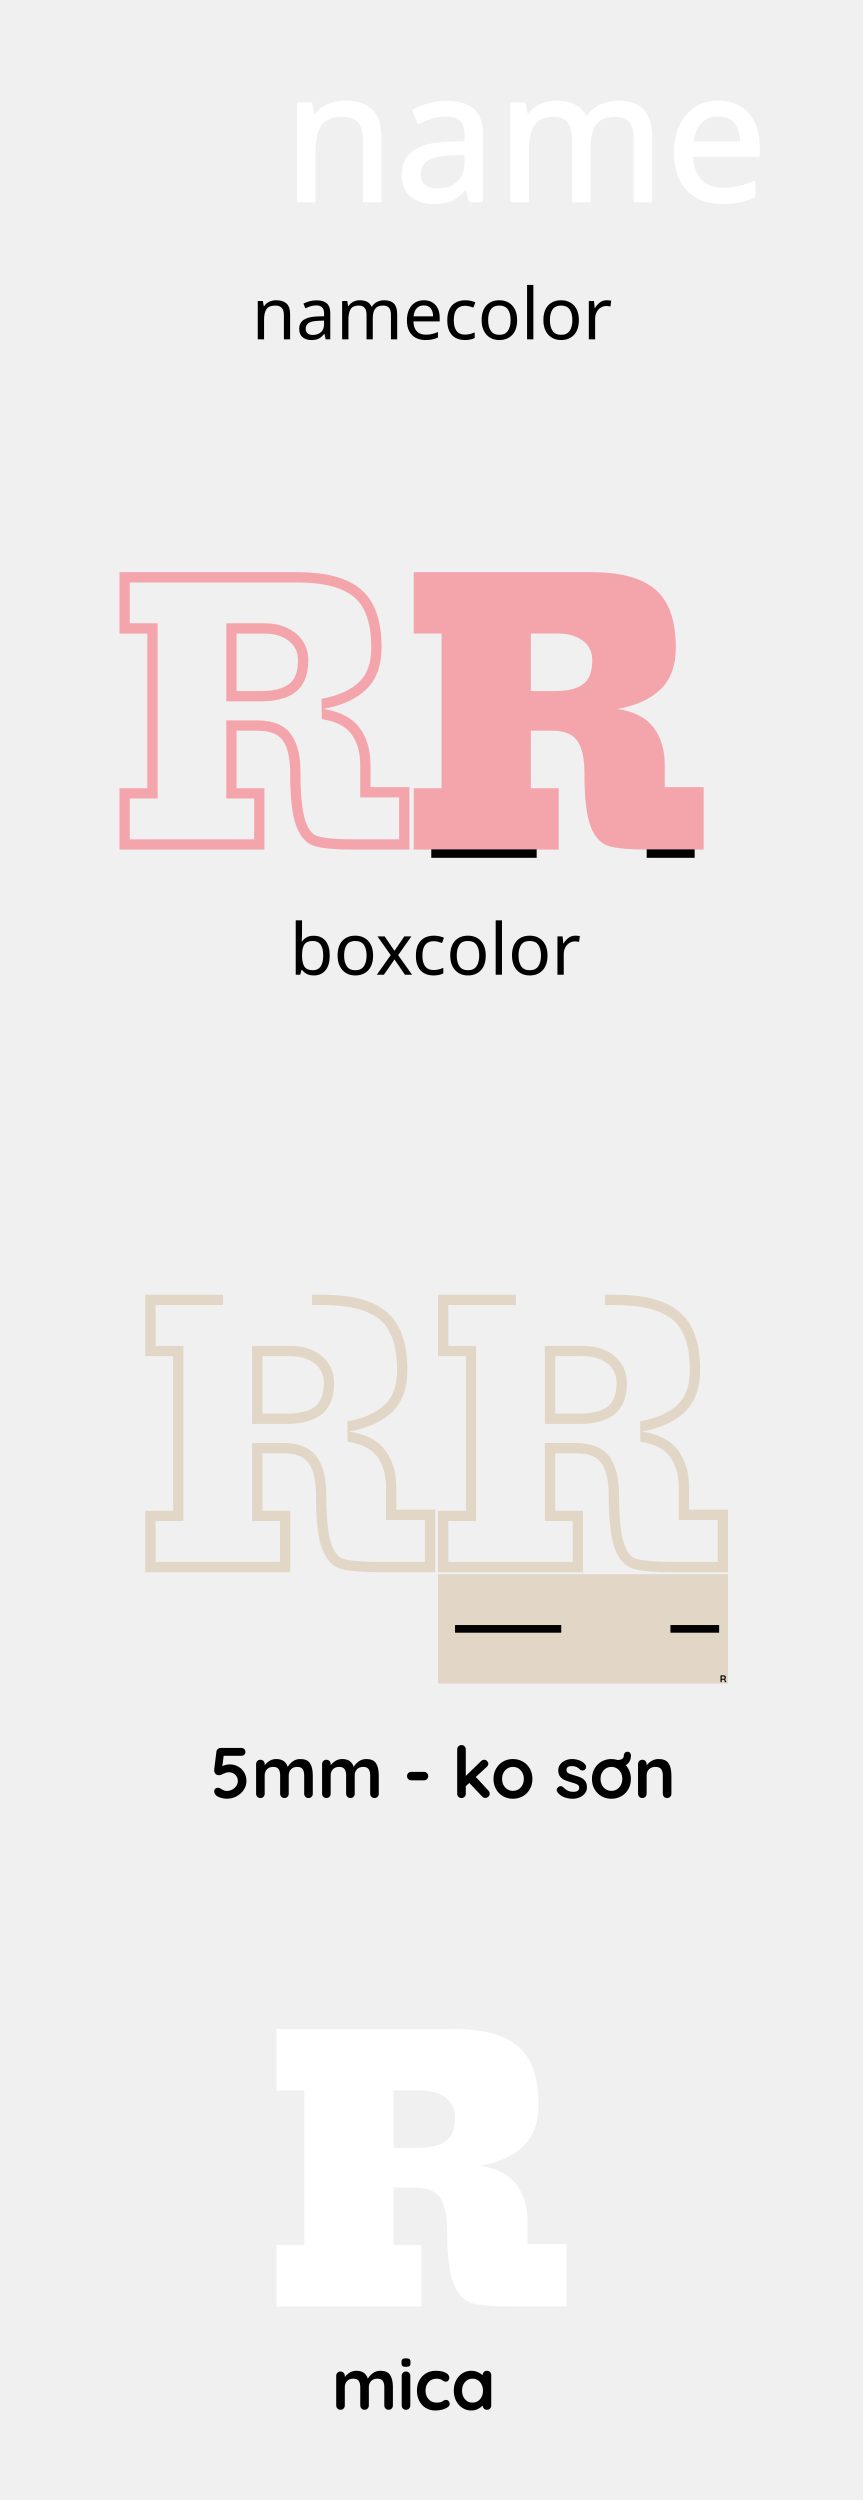
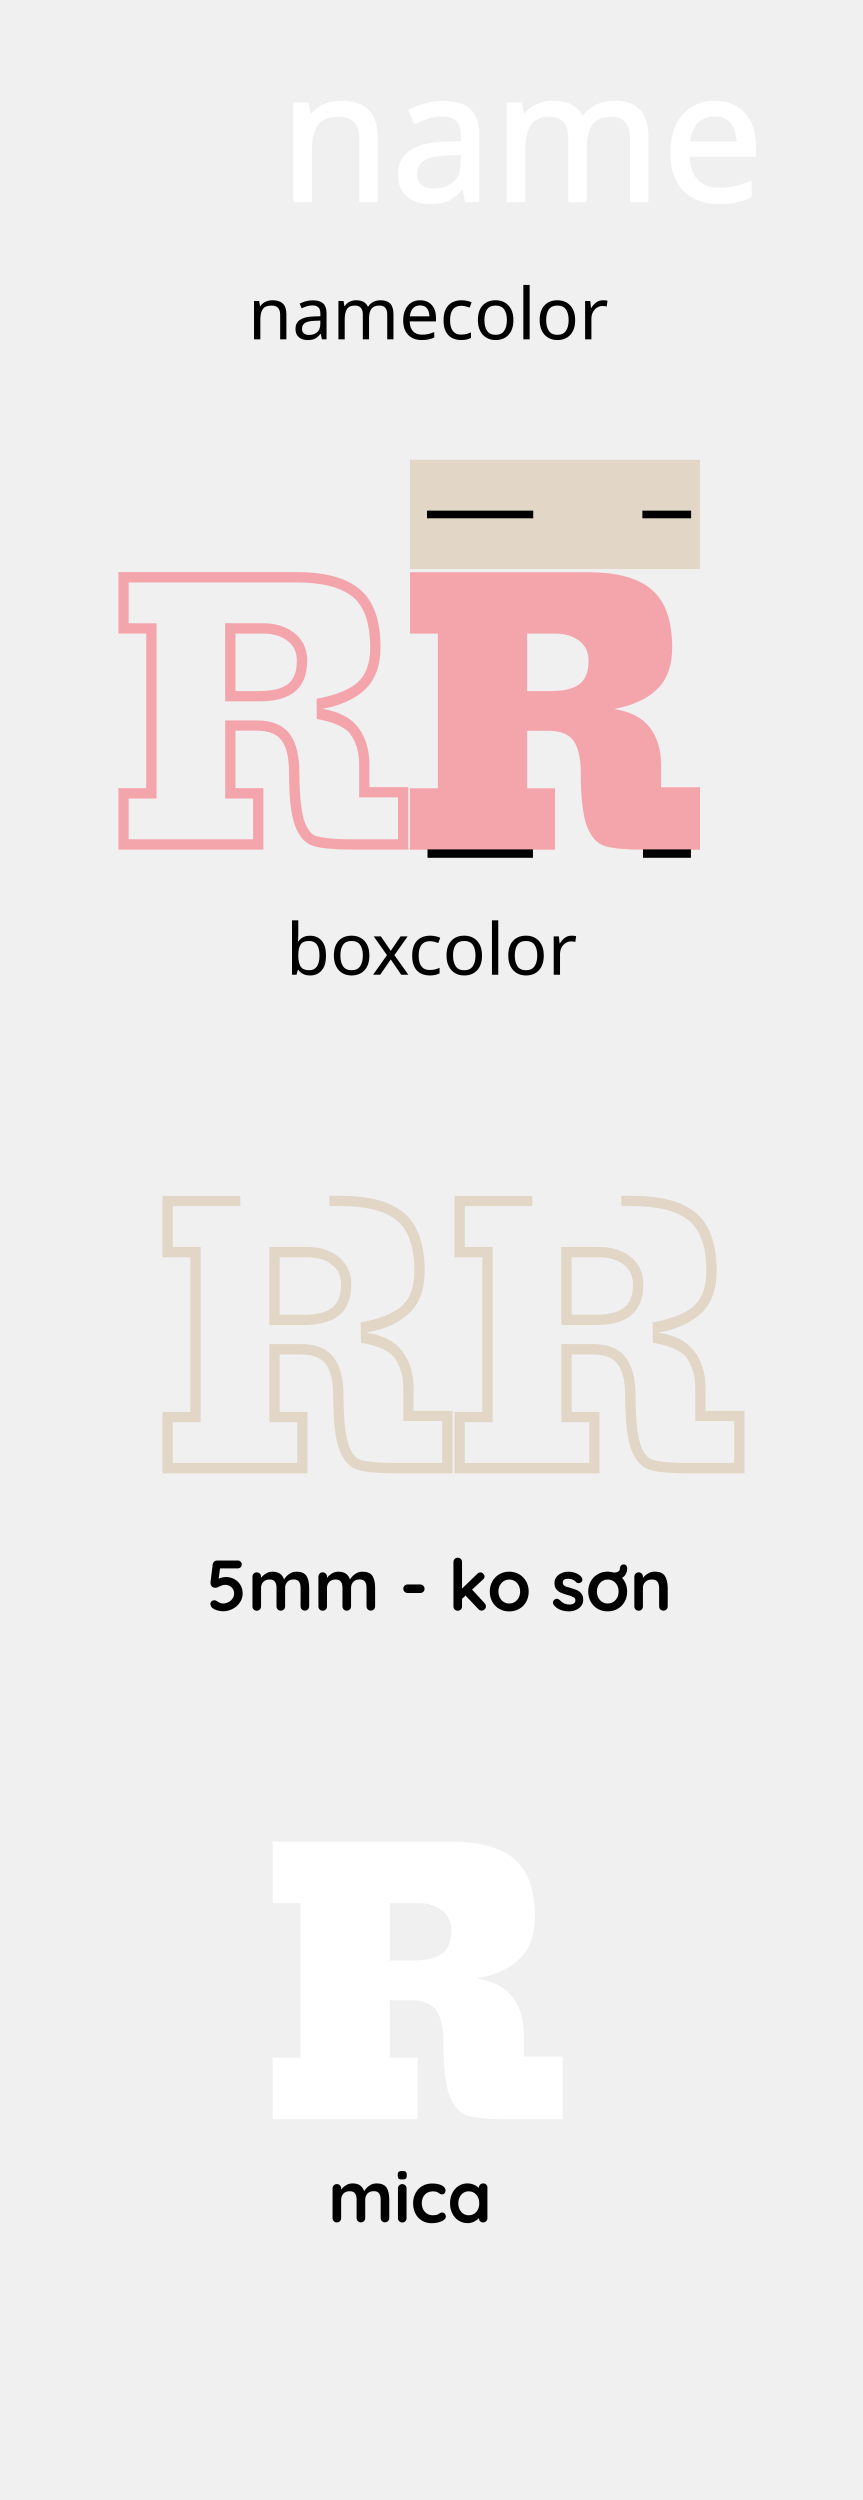
- <svg xmlns="http://www.w3.org/2000/svg" version="1.1" id="Layer_1" x="0px" y="0px" viewBox="0 0 1567.251 4541.305" style="enable-background:new 0 0 1567.251 4541.305;" xml:space="preserve">
+ <svg xmlns="http://www.w3.org/2000/svg" version="1.1" id="Layer_1" x="0px" y="0px" viewBox="0 0 1567.3 4541.3" style="enable-background:new 0 0 1567.3 4541.3;" xml:space="preserve">
  <style type="text/css">
	.st0{fill:#E2D6C7;}
	.st1{fill:#F4A5AC;}
	.st2{fill:#FFFFFF;}
	.st3{font-family:'#9Slide03QuicksandBold-Bold';}
	.st4{font-size:130px;}
- 	.st5{fill:#FFFFFF;stroke:#FFFFFF;stroke-width:5;stroke-linecap:round;stroke-linejoin:round;stroke-miterlimit:10;}
- 	.st6{font-family:'WildSageRegular';}
- 	.st7{font-size:328.742px;}
+ 	.st5{font-family:'WildSageRegular';}
+ 	.st6{font-size:328.742px;}
+ 	.st7{fill:none;stroke:#FFFFFF;stroke-width:5;stroke-linecap:round;stroke-linejoin:round;stroke-miterlimit:10;}
</style>
  <g>
-     <path class="st0" d="M795.703,2859.669v198.425h526.703v-198.425H795.703z" />
-     <path d="M1319.039,3054.537c-0.09-0.155-0.214-0.281-0.369-0.378c-0.168-0.083-0.276-0.207-0.324-0.368   c-0.049-0.162-0.096-0.43-0.145-0.802c0-0.18-0.018-0.365-0.054-0.558c-0.071-0.888-0.485-1.596-1.242-2.124   c0.517-0.336,0.937-0.789,1.261-1.359c0.323-0.569,0.485-1.154,0.485-1.755c0-0.731-0.165-1.392-0.495-1.979   s-0.771-1.05-1.322-1.387c-0.553-0.335-1.141-0.504-1.765-0.504h-5.184c-0.312,0-0.573,0.105-0.783,0.315s-0.315,0.471-0.315,0.783   v10.403c0,0.312,0.129,0.573,0.387,0.783c0.259,0.21,0.562,0.315,0.91,0.315c0.287,0,0.519-0.103,0.692-0.307   c0.174-0.203,0.261-0.468,0.261-0.792v-3.491h3.366c0.528,0,0.933,0.126,1.216,0.378c0.281,0.252,0.422,0.594,0.422,1.025   c0,1.513,0.433,2.515,1.297,3.006c0.24,0.133,0.504,0.198,0.791,0.198c0.373,0,0.648-0.107,0.828-0.324   c0.145-0.18,0.217-0.378,0.217-0.594C1319.174,3054.855,1319.129,3054.693,1319.039,3054.537z M1316.113,3048.354   c-0.132,0.342-0.3,0.615-0.504,0.819s-0.414,0.306-0.63,0.306h-3.942v-4.086h3.942c0.216,0,0.426,0.084,0.63,0.252   s0.372,0.394,0.504,0.675c0.133,0.282,0.198,0.592,0.198,0.928C1316.311,3047.643,1316.246,3048.012,1316.113,3048.354z" />
+     <path class="st0" d="M744.8,835.3v198.4h526.7V835.3H744.8z" />
  </g>
  <g>
-     <rect x="826.604" y="2951.936" width="192.92" height="13.89" />
-     <rect x="1217.875" y="2951.936" width="88.45" height="13.89" />
+     <rect x="775.7" y="927.6" width="192.9" height="13.9" />
+     <rect x="1166.9" y="927.6" width="88.5" height="13.9" />
  </g>
  <g>
-     <path class="st1" d="M535.433,1148.939c-14.747-11.122-33.487-16.756-55.713-16.756h-68.655v141.851h62.168   c27.241,0,47.614-5.21,62.281-15.927c16.28-11.891,24.537-31.596,24.537-58.566   C560.051,1178.609,551.538,1161.111,535.433,1148.939z M524.476,1243c-11.25,8.219-28.328,12.324-51.243,12.324h-43.459v-104.432   h49.946c18.162,0,32.97,4.327,44.432,12.973c11.453,8.656,17.189,20.544,17.189,35.676   C541.342,1220.297,535.717,1234.79,524.476,1243z" />
-     <path class="st1" d="M673.017,1429.81v-40.865c0-26.807-6.709-49.186-20.108-67.135c-13.409-17.939-35.25-29.29-65.514-34.054   c33.73-6.051,59.777-17.94,78.162-35.676c18.375-17.726,27.568-43.024,27.568-75.892c0-48.861-12.325-83.889-36.973-105.081   c-24.648-21.182-63.142-31.784-115.459-31.784H217.017v111.568h50.595v280.864h-50.595v111.567h263.351v-111.567h-50.594v-104.432   h38.27c22.48,0,37.946,6.274,46.378,18.81c8.432,12.547,12.649,31.784,12.649,57.73c0,45.406,3.78,77.838,11.351,97.297   c7.561,19.46,18.486,31.359,32.756,35.676c14.27,4.328,37.835,6.486,70.703,6.486H743.72V1429.81H673.017z M725.01,1524.614   h-83.128c-38.466,0-56.727-3.089-65.273-5.681c-8.433-2.551-15.409-10.81-20.747-24.548c-4.601-11.825-10.081-37.121-10.081-90.521   c0-30.018-5.178-52.315-15.83-68.165c-12.089-17.974-32.916-27.084-61.907-27.084h-56.979v141.851h50.594v74.148H235.727v-74.148   h50.595v-318.284h-50.595v-74.148h304.966c47.47,0,82.214,9.172,103.265,27.264c20.209,17.376,30.458,47.958,30.458,90.891   c0,27.824-7.147,48.244-21.848,62.426c-15.581,15.032-38.62,25.37-68.476,30.726l0.395,36.897   c25.136,3.956,43.115,12.964,53.437,26.773c11.023,14.767,16.384,33.066,16.384,55.934v59.574h70.703V1524.614z" />
+     <path class="st1" d="M533.4,1148.9c-14.7-11.1-33.5-16.8-55.7-16.8H409V1274h62.2c27.2,0,47.6-5.2,62.3-15.9   c16.3-11.9,24.5-31.6,24.5-58.6C558,1178.6,549.5,1161.1,533.4,1148.9z M522.4,1243c-11.2,8.2-28.3,12.3-51.2,12.3h-43.5v-104.4   h49.9c18.2,0,33,4.3,44.4,13c11.5,8.7,17.2,20.5,17.2,35.7C539.3,1220.3,533.7,1234.8,522.4,1243z" />
+     <path class="st1" d="M671,1429.8v-40.9c0-26.8-6.7-49.2-20.1-67.1c-13.4-17.9-35.2-29.3-65.5-34.1c33.7-6.1,59.8-17.9,78.2-35.7   c18.4-17.7,27.6-43,27.6-75.9c0-48.9-12.3-83.9-37-105.1c-24.6-21.2-63.1-31.8-115.5-31.8H215v111.6h50.6v280.9H215v111.6h263.4   v-111.6h-50.6v-104.4H466c22.5,0,37.9,6.3,46.4,18.8c8.4,12.5,12.6,31.8,12.6,57.7c0,45.4,3.8,77.8,11.4,97.3   c7.6,19.5,18.5,31.4,32.8,35.7c14.3,4.3,37.8,6.5,70.7,6.5h101.8v-113.5H671z M723,1524.6h-83.1c-38.5,0-56.7-3.1-65.3-5.7   c-8.4-2.6-15.4-10.8-20.7-24.5c-4.6-11.8-10.1-37.1-10.1-90.5c0-30-5.2-52.3-15.8-68.2c-12.1-18-32.9-27.1-61.9-27.1h-57v141.9   h50.6v74.1h-226v-74.1h50.6v-318.3h-50.6V1058h305c47.5,0,82.2,9.2,103.3,27.3c20.2,17.4,30.5,48,30.5,90.9   c0,27.8-7.1,48.2-21.8,62.4c-15.6,15-45.8,25.4-75.7,30.7l0.4,36.9c25.1,4,50.3,13,60.6,26.8c11,14.8,16.4,33.1,16.4,55.9v59.6H723   V1524.6z" />
  </g>
  <g>
-     <path class="st2" d="M502.171,4078.198h50.595v-280.865h-50.595v-111.567h323.675c52.317,0,90.811,10.601,115.459,31.784   c24.648,21.192,36.973,56.22,36.973,105.081c0,32.868-9.193,58.165-27.568,75.892c-18.385,17.736-44.432,29.625-78.162,35.676   c30.264,4.763,52.105,16.115,65.514,34.053c13.399,17.95,20.108,40.328,20.108,67.135v40.865h70.703v113.513H927.035   c-32.868,0-56.432-2.158-70.703-6.486c-14.27-4.317-25.196-16.216-32.756-35.676c-7.571-19.459-11.351-51.892-11.351-97.297   c0-25.946-4.217-45.182-12.649-57.73c-8.432-12.537-23.899-18.81-46.378-18.81h-38.27v104.432h50.594v111.567H502.171V4078.198z    M758.386,3901.766c22.916,0,39.994-4.105,51.243-12.324c11.24-8.21,16.865-22.703,16.865-43.459   c0-15.132-5.737-27.02-17.189-35.676c-11.463-8.646-26.27-12.973-44.432-12.973h-49.946v104.432H758.386z" />
+     <path class="st2" d="M495.4,3737.9H546V3457h-50.6v-111.6h323.7c52.3,0,90.8,10.6,115.5,31.8c24.6,21.2,37,56.2,37,105.1   c0,32.9-9.2,58.2-27.6,75.9c-18.4,17.7-44.4,29.6-78.2,35.7c30.3,4.8,52.1,16.1,65.5,34.1c13.4,17.9,20.1,40.3,20.1,67.1v40.9h70.7   v113.5H920.3c-32.9,0-56.4-2.2-70.7-6.5s-25.2-16.2-32.8-35.7s-11.4-51.9-11.4-97.3c0-25.9-4.2-45.2-12.6-57.7   c-8.4-12.5-23.9-18.8-46.4-18.8h-38.3v104.4h50.6v111.6H495.4V3737.9z M751.6,3561.4c22.9,0,40-4.1,51.2-12.3s16.9-22.7,16.9-43.5   c0-15.1-5.7-27-17.2-35.7c-11.5-8.6-26.3-13-44.4-13h-49.9v104.4h43.4V3561.4z" />
  </g>
  <g>
    <g>
-       <path class="st0" d="M582.321,2461.55c-14.747-11.122-33.487-16.756-55.713-16.756h-68.655v141.851h62.168    c27.241,0,47.614-5.21,62.281-15.927c16.28-11.891,24.537-31.596,24.537-58.566C606.939,2491.22,598.426,2473.722,582.321,2461.55    z M571.365,2555.611c-11.25,8.219-28.328,12.324-51.243,12.324h-43.459v-104.432h49.946c18.162,0,32.97,4.327,44.432,12.973    c11.453,8.656,17.189,20.544,17.189,35.676C588.23,2532.908,582.605,2547.401,571.365,2555.611z" />
-       <path class="st0" d="M719.905,2742.421v-40.865c0-26.808-6.709-49.186-20.108-67.135c-13.409-17.939-35.25-29.29-65.514-34.053    c33.73-6.051,59.777-17.94,78.162-35.676c18.375-17.727,27.568-43.024,27.568-75.892c0-48.861-12.325-83.889-36.973-105.081    c-24.648-21.182-63.142-31.784-115.459-31.784h-20.726v18.71h20.725c47.47,0,82.214,9.172,103.265,27.264    c20.209,17.376,30.458,47.958,30.458,90.891c0,27.824-7.147,48.244-21.848,62.426c-15.581,15.032-38.62,25.37-68.476,30.726    l0.395,36.897c25.136,3.957,43.115,12.964,53.437,26.773c11.023,14.767,16.384,33.066,16.384,55.934v59.574h70.703v76.094H688.77    c-38.466,0-56.727-3.089-65.273-5.681c-8.433-2.552-15.409-10.81-20.747-24.548c-4.601-11.825-10.081-37.121-10.081-90.521    c0-30.018-5.178-52.315-15.83-68.165c-12.089-17.974-32.916-27.084-61.907-27.084h-56.979v141.851h50.594v74.148H282.615v-74.148    h50.595v-318.284h-50.595v-74.148h122.64v-18.71h-141.35v111.567H314.5v280.865h-50.595v111.567h263.351v-111.567h-50.594    v-104.432h38.27c22.48,0,37.946,6.274,46.378,18.81c8.432,12.548,12.649,31.784,12.649,57.73c0,45.405,3.78,77.838,11.351,97.297    c7.561,19.46,18.486,31.359,32.756,35.676c14.27,4.328,37.835,6.486,70.703,6.486h101.838v-113.513H719.905z" />
+       <path class="st0" d="M1144,2281.9c-14.7-11.1-33.5-16.8-55.7-16.8h-68.7V2407h62.2c27.2,0,47.6-5.2,62.3-15.9    c16.3-11.9,24.5-31.6,24.5-58.6C1168.6,2311.6,1160.1,2294.1,1144,2281.9z M1133,2376c-11.2,8.2-28.3,12.3-51.2,12.3h-43.5v-104.4    h49.9c18.2,0,33,4.3,44.4,13c11.5,8.7,17.2,20.5,17.2,35.7C1149.9,2353.3,1144.3,2367.8,1133,2376z" />
+       <path class="st0" d="M1281.6,2562.8v-40.9c0-26.8-6.7-49.2-20.1-67.1c-13.4-17.9-35.2-29.3-65.5-34.1    c33.7-6.1,59.8-17.9,78.2-35.7c18.4-17.7,27.6-43,27.6-75.9c0-48.9-12.3-83.9-37-105.1c-24.6-21.2-63.1-31.8-115.5-31.8h-20.7    v18.7h20.7c47.5,0,82.2,9.2,103.3,27.3c20.2,17.4,30.5,48,30.5,90.9c0,27.8-7.1,48.2-21.8,62.4c-15.6,15-45.8,25.4-75.7,30.7    l0.4,36.9c25.1,4,50.3,13,60.6,26.8c11,14.8,16.4,33.1,16.4,55.9v59.6h70.7v76.1h-83.1c-38.5,0-56.7-3.1-65.3-5.7    c-8.4-2.6-15.4-10.8-20.7-24.5c-4.6-11.8-10.1-37.1-10.1-90.5c0-30-5.2-52.3-15.8-68.2c-12.1-18-32.9-27.1-61.9-27.1h-57v141.9    h50.6v74.1H844.3v-74.1h50.6v-318.3h-50.6V2191h122.6v-18.7H825.6v111.6h50.6v280.9h-50.6v111.6H1089v-111.6h-50.6v-104.4h38.3    c22.5,0,37.9,6.3,46.4,18.8c8.4,12.5,12.6,31.8,12.6,57.7c0,45.4,3.8,77.8,11.4,97.3s18.5,31.4,32.8,35.7s37.8,6.5,70.7,6.5h101.8    v-113.5h-70.8V2562.8z" />
    </g>
    <g>
-       <path class="st0" d="M1114.119,2461.55c-14.747-11.122-33.487-16.756-55.713-16.756h-68.655v141.851h62.168    c27.241,0,47.614-5.21,62.281-15.927c16.28-11.891,24.537-31.596,24.537-58.566    C1138.737,2491.22,1130.224,2473.722,1114.119,2461.55z M1103.163,2555.611c-11.25,8.219-28.328,12.324-51.243,12.324h-43.459    v-104.432h49.946c18.162,0,32.97,4.327,44.432,12.973c11.453,8.656,17.189,20.544,17.189,35.676    C1120.028,2532.908,1114.403,2547.401,1103.163,2555.611z" />
-       <path class="st0" d="M1251.703,2742.421v-40.865c0-26.808-6.709-49.186-20.108-67.135c-13.409-17.939-35.25-29.29-65.514-34.053    c33.73-6.051,59.777-17.94,78.162-35.676c18.375-17.727,27.568-43.024,27.568-75.892c0-48.861-12.325-83.889-36.973-105.081    c-24.648-21.182-63.142-31.784-115.459-31.784h-20.725v18.71h20.725c47.47,0,82.214,9.172,103.265,27.264    c20.209,17.376,30.458,47.958,30.458,90.891c0,27.824-7.147,48.244-21.848,62.426c-15.581,15.032-38.62,25.37-68.476,30.726    l0.395,36.897c25.136,3.957,43.115,12.964,53.437,26.773c11.023,14.767,16.384,33.066,16.384,55.934v59.574h70.703v76.094h-83.128    c-38.466,0-56.727-3.089-65.273-5.681c-8.433-2.552-15.409-10.81-20.747-24.548c-4.601-11.825-10.081-37.121-10.081-90.521    c0-30.018-5.178-52.315-15.83-68.165c-12.089-17.974-32.916-27.084-61.907-27.084h-56.979v141.851h50.594v74.148H814.413v-74.148    h50.595v-318.284h-50.595v-74.148h122.64v-18.71h-141.35v111.567h50.595v280.865h-50.595v111.567h263.351v-111.567h-50.594    v-104.432h38.27c22.48,0,37.946,6.274,46.378,18.81c8.432,12.548,12.649,31.784,12.649,57.73c0,45.405,3.78,77.838,11.351,97.297    c7.561,19.46,18.486,31.359,32.756,35.676c14.27,4.328,37.835,6.486,70.703,6.486h101.838v-113.513H1251.703z" />
+       <path class="st0" d="M613.6,2281.9c-14.7-11.1-33.5-16.8-55.7-16.8h-68.7V2407h62.2c27.2,0,47.6-5.2,62.3-15.9    c16.3-11.9,24.5-31.6,24.5-58.6C638.2,2311.6,629.7,2294.1,613.6,2281.9z M602.7,2376c-11.2,8.2-28.3,12.3-51.2,12.3H508v-104.4    h49.9c18.2,0,33,4.3,44.4,13c11.5,8.7,17.2,20.5,17.2,35.7C619.5,2353.3,613.9,2367.8,602.7,2376z" />
+       <path class="st0" d="M751.2,2562.8v-40.9c0-26.8-6.7-49.2-20.1-67.1c-13.4-17.9-35.2-29.3-65.5-34.1c33.7-6.1,59.8-17.9,78.2-35.7    c18.4-17.7,27.6-43,27.6-75.9c0-48.9-12.3-83.9-37-105.1c-24.6-21.2-63.1-31.8-115.5-31.8h-20.7v18.7h20.7    c47.5,0,82.2,9.2,103.3,27.3c20.2,17.4,30.5,48,30.5,90.9c0,27.8-7.1,48.2-21.8,62.4c-15.6,15-45.8,25.4-75.7,30.7l0.4,36.9    c25.1,4,50.3,13,60.6,26.8c11,14.8,16.4,33.1,16.4,55.9v59.6h70.7v76.1h-83.1c-38.5,0-56.7-3.1-65.3-5.7    c-8.4-2.6-15.4-10.8-20.7-24.5c-4.6-11.8-10.1-37.1-10.1-90.5c0-30-5.2-52.3-15.8-68.2c-12.1-18-32.9-27.1-61.9-27.1h-57v141.9    H540v74.1H313.9v-74.1h50.6v-318.3h-50.6V2191h122.6v-18.7H295.2v111.6h50.6v280.9h-50.6v111.6h263.4v-111.6H508v-104.4h38.3    c22.5,0,37.9,6.3,46.4,18.8c8.4,12.5,12.6,31.8,12.6,57.7c0,45.4,3.8,77.8,11.4,97.3c7.6,19.5,18.5,31.4,32.8,35.7    s37.8,6.5,70.7,6.5H822v-113.5h-70.8V2562.8z" />
    </g>
  </g>
-   <path class="st1" d="M1207.54,1429.81v-40.86c0-26.81-6.71-49.19-20.11-67.14c-13.41-17.94-35.25-29.29-65.51-34.05  c33.73-6.05,59.77-17.94,78.16-35.68c18.37-17.73,27.57-43.02,27.57-75.89c0-48.86-12.33-83.89-36.98-105.08  c-24.65-21.18-63.14-31.79-115.46-31.79H751.54v111.57h50.59v280.87h-50.59v111.56h263.35v-111.56h-50.6v-104.44h38.27  c22.48,0,37.95,6.28,46.38,18.81c8.43,12.55,12.65,31.79,12.65,57.73c0,45.41,3.78,77.84,11.35,97.3  c7.56,19.46,18.49,31.36,32.76,35.68c14.27,4.33,37.83,6.48,70.7,6.48h101.84v-113.51H1207.54z M1059,1243  c-11.25,8.22-28.33,12.32-51.25,12.32h-43.46v-104.43h49.95c18.16,0,32.97,4.33,44.43,12.97c11.46,8.66,17.19,20.55,17.19,35.68  C1075.86,1220.3,1070.24,1234.79,1059,1243z" />
+   <path class="st1" d="M1200.8,1429.8V1389c0-26.8-6.7-49.2-20.1-67.1s-35.2-29.3-65.5-34c33.7-6.1,59.8-17.9,78.2-35.7  c18.4-17.7,27.6-43,27.6-75.9c0-48.9-12.3-83.9-37-105.1c-24.6-21.2-63.1-31.8-115.5-31.8H744.8V1151h50.6v280.9h-50.6v111.6h263.4  v-111.6h-50.6v-104.4h38.3c22.5,0,37.9,6.3,46.4,18.8c8.4,12.6,12.7,31.8,12.7,57.7c0,45.4,3.8,77.8,11.3,97.3  c7.6,19.5,18.5,31.4,32.8,35.7c14.3,4.3,37.8,6.5,70.7,6.5h101.8V1430h-70.8V1429.8z M1052.2,1243c-11.2,8.2-28.3,12.3-51.2,12.3  h-43.5v-104.4h50c18.2,0,33,4.3,44.4,13c11.5,8.7,17.2,20.6,17.2,35.7C1069.1,1220.3,1063.5,1234.8,1052.2,1243z" />
  <g>
-     <rect x="1174.74" y="1542.884" width="87.12" height="15.347" />
-     <rect x="783.4" y="1542.884" width="191.47" height="15.347" />
+     <rect x="1168" y="1542.9" width="87.1" height="15.3" />
+     <rect x="776.6" y="1542.9" width="191.5" height="15.3" />
  </g>
  <g>
-     <path d="M690.958,4306.58c-5.115,0-9.685,1.475-13.715,4.42c-4.03,2.947-7.042,6.24-9.035,9.881   c-3.035-9.533-10.01-14.301-20.93-14.301c-4.42,0-8.43,1.105-12.025,3.314c-3.598,2.211-6.565,4.875-8.905,7.996v-2.08   c0-2.253-0.737-4.139-2.21-5.655c-1.475-1.516-3.337-2.274-5.59-2.274c-2.255,0-4.117,0.759-5.59,2.274   c-1.475,1.517-2.21,3.402-2.21,5.655v53.689c0,2.255,0.735,4.14,2.21,5.655c1.473,1.517,3.335,2.274,5.59,2.274   c2.252,0,4.115-0.758,5.59-2.274c1.473-1.516,2.21-3.4,2.21-5.655v-33.279c0-4.42,1.365-8.081,4.095-10.985   c2.73-2.903,6.521-4.354,11.375-4.354c4.68,0,7.95,1.364,9.815,4.094c1.863,2.73,2.795,6.48,2.795,11.246v33.279   c0,2.255,0.735,4.14,2.21,5.655c1.473,1.517,3.335,2.274,5.59,2.274c2.252,0,4.115-0.758,5.59-2.274   c1.473-1.516,2.21-3.4,2.21-5.655v-33.279c0-4.42,1.365-8.081,4.095-10.985c2.73-2.903,6.52-4.354,11.375-4.354   c4.68,0,7.95,1.364,9.815,4.094c1.862,2.73,2.795,6.48,2.795,11.246v33.279c0,2.255,0.735,4.14,2.21,5.655   c1.473,1.517,3.335,2.274,5.59,2.274c2.253,0,4.115-0.758,5.59-2.274c1.473-1.516,2.21-3.4,2.21-5.655v-33.279   c0-9.273-1.647-16.531-4.94-21.775C705.473,4309.203,699.538,4306.58,690.958,4306.58z" />
-     <path d="M743.867,4285.391c-1.215-0.953-3.338-1.431-6.37-1.431c-2.86,0-4.94,0.478-6.24,1.431c-1.3,0.954-1.95,2.645-1.95,5.069   v2.47c0,2.428,0.605,4.117,1.82,5.07c1.212,0.955,3.292,1.43,6.24,1.43c3.032,0,5.178-0.455,6.435-1.365   c1.256-0.909,1.885-2.619,1.885-5.135v-2.47C745.686,4288.035,745.08,4286.345,743.867,4285.391z" />
-     <path d="M737.497,4307.881c-2.255,0-4.117,0.759-5.59,2.274c-1.475,1.517-2.21,3.402-2.21,5.655v53.689   c0,2.255,0.735,4.14,2.21,5.655c1.473,1.517,3.335,2.274,5.59,2.274c2.253,0,4.115-0.758,5.59-2.274   c1.473-1.516,2.21-3.4,2.21-5.655v-53.689c0-2.253-0.737-4.139-2.21-5.655C741.612,4308.64,739.75,4307.881,737.497,4307.881z" />
-     <path d="M809.906,4359.49c-1.127,0-2.08,0.175-2.86,0.52c-0.779,0.348-1.625,0.846-2.535,1.496   c-0.909,0.649-1.625,1.104-2.145,1.364c-2.08,1.04-5.245,1.56-9.49,1.56c-5.808,0-10.574-2.057-14.3-6.174   c-3.728-4.116-5.59-9.296-5.59-15.535c0-6.5,1.84-11.766,5.524-15.795c3.683-4.031,8.775-6.045,15.275-6.045   c1.04,0,2.405,0.174,4.095,0.52c1.69,0.348,2.968,0.737,3.835,1.17c0.78,0.435,1.581,0.975,2.405,1.625   c0.822,0.65,1.668,1.17,2.535,1.561c0.865,0.389,1.992,0.584,3.38,0.584c1.82,0,3.293-0.715,4.42-2.145   c1.125-1.43,1.69-3.098,1.69-5.006c0-3.812-2.255-6.867-6.761-9.164c-4.507-2.295-10.444-3.445-17.81-3.445   c-6.587,0-12.48,1.539-17.68,4.615c-5.2,3.077-9.253,7.345-12.155,12.805c-2.904,5.46-4.355,11.7-4.355,18.721   c0,6.76,1.386,12.892,4.16,18.395c2.772,5.504,6.695,9.814,11.766,12.936c5.069,3.119,10.94,4.68,17.614,4.68   c4.506,0,8.753-0.543,12.74-1.625c3.985-1.083,7.192-2.535,9.62-4.355c2.426-1.82,3.64-3.77,3.64-5.85   c0-2.166-0.629-3.943-1.885-5.33C813.784,4360.186,812.071,4359.49,809.906,4359.49z" />
-     <path d="M890.116,4308.79c-1.475-1.473-3.338-2.21-5.59-2.21c-2.254,0-4.117,0.76-5.59,2.275c-1.475,1.518-2.21,3.402-2.21,5.654   v0.131c-2.515-2.34-5.59-4.268-9.23-5.785c-3.64-1.516-7.54-2.275-11.7-2.275c-5.807,0-11.114,1.539-15.925,4.615   c-4.81,3.077-8.603,7.367-11.375,12.869c-2.774,5.506-4.16,11.723-4.16,18.656s1.408,13.129,4.226,18.59   c2.815,5.459,6.65,9.729,11.505,12.805c4.853,3.077,10.27,4.615,16.25,4.615c4.072,0,7.95-0.891,11.635-2.666   c3.683-1.774,6.607-3.92,8.775-6.434c0.085,2.254,0.845,4.117,2.274,5.59c1.43,1.475,3.271,2.209,5.525,2.209   c2.252,0,4.115-0.758,5.59-2.274c1.473-1.516,2.211-3.4,2.211-5.655v-54.99C892.327,4312.17,891.589,4310.265,890.116,4308.79z    M872.046,4358.256c-3.555,4.117-8.146,6.174-13.779,6.174c-5.635,0-10.205-2.057-13.715-6.174   c-3.511-4.116-5.266-9.296-5.266-15.535c0-6.24,1.775-11.44,5.33-15.601c3.553-4.16,8.103-6.239,13.65-6.239   c5.633,0,10.225,2.079,13.779,6.239c3.553,4.16,5.33,9.36,5.33,15.601C877.376,4348.96,875.599,4354.14,872.046,4358.256z" />
+     <path d="M684.2,3966.2c-5.1,0-9.7,1.5-13.7,4.4s-7,6.2-9,9.9c-3-9.5-10-14.3-20.9-14.3c-4.4,0-8.4,1.1-12,3.3s-6.6,4.9-8.9,8v-2.1   c0-2.3-0.7-4.1-2.2-5.7c-1.5-1.5-3.3-2.3-5.6-2.3s-4.1,0.8-5.6,2.3s-2.2,3.4-2.2,5.7v53.7c0,2.3,0.7,4.1,2.2,5.7   c1.5,1.5,3.3,2.3,5.6,2.3s4.1-0.8,5.6-2.3s2.2-3.4,2.2-5.7v-33.3c0-4.4,1.4-8.1,4.1-11c2.7-2.9,6.5-4.4,11.4-4.4   c4.7,0,8,1.4,9.8,4.1c1.9,2.7,2.8,6.5,2.8,11.2v33.3c0,2.3,0.7,4.1,2.2,5.7c1.5,1.5,3.3,2.3,5.6,2.3s4.1-0.8,5.6-2.3   s2.2-3.4,2.2-5.7v-33.3c0-4.4,1.4-8.1,4.1-11c2.7-2.9,6.5-4.4,11.4-4.4c4.7,0,8,1.4,9.8,4.1c1.9,2.7,2.8,6.5,2.8,11.2v33.3   c0,2.3,0.7,4.1,2.2,5.7c1.5,1.5,3.3,2.3,5.6,2.3s4.1-0.8,5.6-2.3s2.2-3.4,2.2-5.7v-33.3c0-9.3-1.6-16.5-4.9-21.8   C698.7,3968.9,692.8,3966.2,684.2,3966.2z" />
+     <path d="M737.1,3945c-1.2-1-3.3-1.4-6.4-1.4c-2.9,0-4.9,0.5-6.2,1.4c-1.3,1-2,2.6-2,5.1v2.5c0,2.4,0.6,4.1,1.8,5.1s3.3,1.4,6.2,1.4   c3,0,5.2-0.5,6.4-1.4c1.3-0.9,1.9-2.6,1.9-5.1v-2.5C738.9,3947.7,738.3,3946,737.1,3945z" />
+     <path d="M730.7,3967.5c-2.3,0-4.1,0.8-5.6,2.3s-2.2,3.4-2.2,5.7v53.7c0,2.3,0.7,4.1,2.2,5.7c1.5,1.5,3.3,2.3,5.6,2.3   s4.1-0.8,5.6-2.3s2.2-3.4,2.2-5.7v-53.7c0-2.3-0.7-4.1-2.2-5.7C734.8,3968.3,733,3967.5,730.7,3967.5z" />
+     <path d="M803.1,4019.1c-1.1,0-2.1,0.2-2.9,0.5c-0.8,0.3-1.6,0.8-2.5,1.5c-0.9,0.6-1.6,1.1-2.1,1.4c-2.1,1-5.2,1.6-9.5,1.6   c-5.8,0-10.6-2.1-14.3-6.2c-3.7-4.1-5.6-9.3-5.6-15.5c0-6.5,1.8-11.8,5.5-15.8s8.8-6,15.3-6c1,0,2.4,0.2,4.1,0.5   c1.7,0.3,3,0.7,3.8,1.2c0.8,0.4,1.6,1,2.4,1.6c0.8,0.7,1.7,1.2,2.5,1.6c0.9,0.4,2,0.6,3.4,0.6c1.8,0,3.3-0.7,4.4-2.1   c1.1-1.4,1.7-3.1,1.7-5c0-3.8-2.3-6.9-6.8-9.2s-10.4-3.4-17.8-3.4c-6.6,0-12.5,1.5-17.7,4.6s-9.3,7.3-12.2,12.8s-4.4,11.7-4.4,18.7   c0,6.8,1.4,12.9,4.2,18.4s6.7,9.8,11.8,12.9c5.1,3.1,10.9,4.7,17.6,4.7c4.5,0,8.8-0.5,12.7-1.6c4-1.1,7.2-2.5,9.6-4.4   c2.4-1.8,3.6-3.8,3.6-5.8c0-2.2-0.6-3.9-1.9-5.3C807,4019.8,805.3,4019.1,803.1,4019.1z" />
+     <path d="M883.3,3968.4c-1.5-1.5-3.3-2.2-5.6-2.2s-4.1,0.8-5.6,2.3s-2.2,3.4-2.2,5.7v0.1c-2.5-2.3-5.6-4.3-9.2-5.8   c-3.6-1.5-7.5-2.3-11.7-2.3c-5.8,0-11.1,1.5-15.9,4.6c-4.8,3.1-8.6,7.4-11.4,12.9c-2.8,5.5-4.2,11.7-4.2,18.7s1.4,13.1,4.2,18.6   s6.7,9.7,11.5,12.8c4.9,3.1,10.3,4.6,16.2,4.6c4.1,0,8-0.9,11.6-2.7c3.7-1.8,6.6-3.9,8.8-6.4c0.1,2.3,0.8,4.1,2.3,5.6   c1.4,1.5,3.3,2.2,5.5,2.2c2.3,0,4.1-0.8,5.6-2.3s2.2-3.4,2.2-5.7v-55C885.6,3971.8,884.8,3969.9,883.3,3968.4z M865.3,4017.9   c-3.6,4.1-8.1,6.2-13.8,6.2c-5.6,0-10.2-2.1-13.7-6.2c-3.5-4.1-5.3-9.3-5.3-15.5s1.8-11.4,5.3-15.6c3.6-4.2,8.1-6.2,13.7-6.2   c5.6,0,10.2,2.1,13.8,6.2c3.6,4.2,5.3,9.4,5.3,15.6S868.8,4013.8,865.3,4017.9z" />
  </g>
  <g>
-     <text transform="matrix(1 0 0 1 526.1488 1770.648)" class="st3 st4">boxcolor</text>
-     <text transform="matrix(1 0 0 1 457.1928 616.4062)" class="st3 st4">namecolor</text>
-     <text transform="matrix(1 0 0 1 513.9141 364.9285)" class="st5 st6 st7">name</text>
+     <text transform="matrix(1 0 0 1 519.3796 1770.648)" class="st3 st4">boxcolor</text>
+     <text transform="matrix(1 0 0 1 450.4235 616.4062)" class="st3 st4">namecolor</text>
+     <text transform="matrix(1 0 0 1 507.145 364.9287)" class="st2 st5 st6">name</text>
+     <text transform="matrix(1 0 0 1 507.145 364.9287)" class="st7 st5 st6">name</text>
  </g>
  <g>
-     <path d="M432.778,3209.03c-4.638-2.643-9.815-3.965-15.535-3.965c-2.255,0-4.637,0.305-7.15,0.91   c-2.515,0.607-4.595,1.387-6.24,2.34l2.47-18.851h32.24c2.08,0,3.813-0.67,5.2-2.015c1.385-1.343,2.08-3.01,2.08-5.005   c0-2.08-0.695-3.812-2.08-5.2c-1.387-1.385-3.12-2.08-5.2-2.08h-37.57c-1.995,0-3.705,0.585-5.135,1.755   c-1.43,1.17-2.32,2.665-2.665,4.485l-4.03,32.24c-0.087,0.347-0.13,0.954-0.13,1.819c0,2.515,0.715,4.681,2.145,6.5   c1.43,1.82,3.835,2.73,7.215,2.73c0.953,0,1.885-0.173,2.795-0.521c0.91-0.345,2.145-0.909,3.705-1.689   c2.166-1.04,4.03-1.82,5.59-2.34c1.56-0.521,3.335-0.78,5.33-0.78c4.42,0,8.233,1.475,11.44,4.42c3.206,2.947,4.81,6.76,4.81,11.44   c0,3.207-0.932,6.197-2.795,8.97c-1.865,2.774-4.355,4.984-7.475,6.63c-3.12,1.647-6.457,2.47-10.01,2.47   c-2.775,0-5.98-1.125-9.62-3.38c-2.34-1.646-4.29-2.47-5.85-2.47c-2.167,0-3.922,0.63-5.265,1.885   c-1.345,1.258-2.015,2.665-2.015,4.226c0,1.387,0.345,2.859,1.04,4.42c0.692,1.56,1.56,2.774,2.6,3.64   c2.252,1.82,5.177,3.25,8.775,4.29c3.595,1.04,7.085,1.56,10.465,1.56c6.325,0,12.22-1.45,17.68-4.354   c5.46-2.902,9.835-6.825,13.13-11.765c3.292-4.94,4.94-10.313,4.94-16.12c0-5.633-1.322-10.746-3.965-15.34   C441.053,3215.293,437.413,3211.675,432.778,3209.03z" />
-     <path d="M545.422,3195.315c-5.115,0-9.685,1.475-13.715,4.42c-4.03,2.947-7.042,6.24-9.035,9.88   c-3.035-9.532-10.01-14.3-20.93-14.3c-4.42,0-8.43,1.104-12.025,3.314c-3.598,2.21-6.565,4.875-8.905,7.995v-2.08   c0-2.252-0.737-4.138-2.21-5.654c-1.475-1.516-3.337-2.275-5.59-2.275c-2.255,0-4.117,0.76-5.59,2.275   c-1.475,1.517-2.21,3.402-2.21,5.654v53.69c0,2.255,0.735,4.14,2.21,5.655c1.473,1.517,3.335,2.274,5.59,2.274   c2.252,0,4.115-0.758,5.59-2.274c1.473-1.516,2.21-3.4,2.21-5.655v-33.28c0-4.42,1.365-8.08,4.095-10.984   c2.73-2.903,6.521-4.355,11.375-4.355c4.68,0,7.95,1.365,9.815,4.095c1.863,2.73,2.795,6.48,2.795,11.245v33.28   c0,2.255,0.735,4.14,2.21,5.655c1.473,1.517,3.335,2.274,5.59,2.274c2.252,0,4.115-0.758,5.59-2.274   c1.473-1.516,2.21-3.4,2.21-5.655v-33.28c0-4.42,1.365-8.08,4.095-10.984c2.73-2.903,6.52-4.355,11.375-4.355   c4.68,0,7.95,1.365,9.815,4.095c1.862,2.73,2.795,6.48,2.795,11.245v33.28c0,2.255,0.735,4.14,2.21,5.655   c1.473,1.517,3.335,2.274,5.59,2.274c2.253,0,4.115-0.758,5.59-2.274c1.473-1.516,2.21-3.4,2.21-5.655v-33.28   c0-9.272-1.647-16.53-4.94-21.774C559.937,3197.937,554.002,3195.315,545.422,3195.315z" />
-     <path d="M665.282,3195.315c-5.115,0-9.686,1.475-13.715,4.42c-4.03,2.947-7.042,6.24-9.035,9.88   c-3.035-9.532-10.01-14.3-20.93-14.3c-4.42,0-8.43,1.104-12.025,3.314c-3.598,2.21-6.565,4.875-8.905,7.995v-2.08   c0-2.252-0.737-4.138-2.21-5.654c-1.475-1.516-3.337-2.275-5.59-2.275c-2.255,0-4.117,0.76-5.59,2.275   c-1.475,1.517-2.21,3.402-2.21,5.654v53.69c0,2.255,0.735,4.14,2.21,5.655c1.473,1.517,3.335,2.274,5.59,2.274   c2.252,0,4.115-0.758,5.59-2.274c1.473-1.516,2.21-3.4,2.21-5.655v-33.28c0-4.42,1.365-8.08,4.095-10.984   c2.73-2.903,6.521-4.355,11.375-4.355c4.68,0,7.95,1.365,9.815,4.095c1.863,2.73,2.795,6.48,2.795,11.245v33.28   c0,2.255,0.735,4.14,2.21,5.655c1.473,1.517,3.335,2.274,5.59,2.274c2.252,0,4.115-0.758,5.59-2.274   c1.473-1.516,2.21-3.4,2.21-5.655v-33.28c0-4.42,1.365-8.08,4.095-10.984c2.73-2.903,6.52-4.355,11.375-4.355   c4.68,0,7.95,1.365,9.814,4.095c1.863,2.73,2.795,6.48,2.795,11.245v33.28c0,2.255,0.735,4.14,2.21,5.655   c1.473,1.517,3.336,2.274,5.591,2.274c2.252,0,4.115-0.758,5.59-2.274c1.473-1.516,2.21-3.4,2.21-5.655v-33.28   c0-9.272-1.647-16.53-4.94-21.774C679.797,3197.937,673.862,3195.315,665.282,3195.315z" />
-     <path d="M769.931,3218.585h-22.62c-2.254,0-4.14,0.737-5.654,2.21c-1.518,1.475-2.275,3.295-2.275,5.46   c0,2.255,0.758,4.118,2.275,5.591c1.515,1.475,3.4,2.21,5.654,2.21h22.62c2.253,0,4.138-0.716,5.655-2.146   c1.516-1.43,2.275-3.228,2.275-5.395c0-2.253-0.76-4.138-2.275-5.655C774.069,3219.344,772.184,3218.585,769.931,3218.585z" />
-     <path d="M864.31,3227.815l19.63-18.07c2.08-1.82,3.12-3.77,3.12-5.85c0-1.646-0.76-3.271-2.274-4.875   c-1.518-1.603-3.23-2.405-5.136-2.405c-2.167,0-4.074,0.825-5.72,2.47l-27.82,26.91v-48.1c0-2.253-0.737-4.138-2.21-5.655   c-1.475-1.516-3.337-2.275-5.59-2.275c-2.255,0-4.117,0.76-5.59,2.275c-1.475,1.518-2.21,3.402-2.21,5.655v80.34   c0,2.255,0.735,4.14,2.21,5.655c1.473,1.517,3.335,2.274,5.59,2.274c2.253,0,4.115-0.758,5.59-2.274   c1.473-1.516,2.21-3.4,2.21-5.655v-13.65l6.37-5.85l23.4,24.7c1.56,1.734,3.465,2.6,5.72,2.6c1.905,0,3.705-0.735,5.396-2.21   c1.689-1.473,2.534-3.293,2.534-5.46c0-2.165-0.824-4.115-2.47-5.85L864.31,3227.815z" />
-     <path d="M949.655,3199.93c-5.418-3.076-11.375-4.615-17.875-4.615c-6.588,0-12.567,1.539-17.94,4.615   c-5.374,3.077-9.62,7.367-12.739,12.869c-3.12,5.505-4.681,11.723-4.681,18.655c0,6.935,1.561,13.152,4.681,18.655   c3.119,5.505,7.365,9.772,12.739,12.805c5.373,3.035,11.353,4.55,17.94,4.55c6.5,0,12.457-1.515,17.875-4.55   c5.415-3.032,9.685-7.3,12.805-12.805c3.12-5.503,4.68-11.721,4.68-18.655c0-6.933-1.56-13.15-4.68-18.655   C959.339,3207.298,955.07,3203.008,949.655,3199.93z M948.874,3242.765c-1.777,3.294-4.16,5.85-7.149,7.67   c-2.99,1.819-6.306,2.729-9.945,2.729c-3.641,0-6.955-0.91-9.945-2.729c-2.99-1.82-5.375-4.376-7.149-7.67   c-1.777-3.293-2.665-7.063-2.665-11.311c0-4.245,0.888-8.037,2.665-11.375c1.774-3.335,4.159-5.915,7.149-7.734   c2.99-1.82,6.305-2.73,9.945-2.73c3.64,0,6.955,0.91,9.945,2.73c2.989,1.819,5.372,4.399,7.149,7.734   c1.775,3.338,2.665,7.13,2.665,11.375C951.539,3235.702,950.65,3239.472,948.874,3242.765z" />
-     <path d="M1055.019,3228.985c-3.12-1.386-7.02-2.73-11.699-4.03c-3.381-0.952-6.003-1.755-7.865-2.405   c-1.865-0.649-3.402-1.56-4.615-2.729c-1.215-1.17-1.82-2.708-1.82-4.615c0-4.765,3.293-7.149,9.88-7.149   c3.12,0,5.915,0.564,8.386,1.689c2.47,1.128,4.484,2.645,6.045,4.55c1.213,1.215,2.772,1.82,4.68,1.82   c1.561,0,2.945-0.476,4.16-1.43c1.646-1.3,2.47-2.945,2.47-4.94c0-1.732-0.564-3.293-1.689-4.68c-2.515-3.205-5.98-5.633-10.4-7.28   c-4.42-1.646-8.84-2.47-13.26-2.47c-4.335,0-8.43,0.845-12.285,2.535c-3.857,1.689-6.978,4.074-9.36,7.149   c-2.385,3.077-3.574,6.695-3.574,10.855c0,4.768,1.147,8.56,3.444,11.375c2.296,2.817,5.025,4.92,8.19,6.305   c3.162,1.388,7.258,2.774,12.285,4.16c4.853,1.3,8.428,2.6,10.725,3.9c2.295,1.3,3.445,3.207,3.445,5.72   c0,4.854-3.38,7.41-10.141,7.67c-3.987,0-7.39-0.65-10.205-1.95c-2.817-1.3-5.524-3.293-8.125-5.979   c-1.646-1.646-3.38-2.471-5.199-2.471c-1.301,0-2.558,0.391-3.771,1.17c-2.255,1.561-3.38,3.468-3.38,5.721   c0,1.56,0.39,2.859,1.17,3.899c3.12,4.248,7.15,7.325,12.09,9.23c4.94,1.905,10.271,2.859,15.99,2.859   c4.16,0,8.21-0.824,12.155-2.47c3.942-1.646,7.17-4.05,9.685-7.215c2.513-3.163,3.771-6.867,3.771-11.115   c0-4.68-1.085-8.45-3.25-11.31C1060.782,3232.495,1058.139,3230.373,1055.019,3228.985z" />
-     <path d="M1143.808,3199.15c1.561-3.075,2.341-6.478,2.341-10.205c0-1.732-0.521-3.315-1.561-4.745s-2.645-2.145-4.81-2.145   c-2.08,0-3.705,0.715-4.875,2.145s-1.755,3.013-1.755,4.745c0,2.688-0.976,4.702-2.926,6.045c-1.949,1.345-4.659,2.015-8.125,2.015   v0.131c-3.814-1.213-7.627-1.82-11.439-1.82c-6.588,0-12.567,1.539-17.94,4.615c-5.374,3.077-9.62,7.367-12.739,12.869   c-3.12,5.505-4.681,11.723-4.681,18.655c0,6.935,1.561,13.152,4.681,18.655c3.119,5.505,7.365,9.772,12.739,12.805   c5.373,3.035,11.353,4.55,17.94,4.55c6.5,0,12.457-1.515,17.875-4.55c5.415-3.032,9.685-7.3,12.805-12.805   c3.12-5.503,4.68-11.721,4.68-18.655c0-4.853-0.802-9.402-2.404-13.649c-1.604-4.246-3.88-8.016-6.825-11.311   C1139.909,3204.675,1142.249,3202.227,1143.808,3199.15z M1127.753,3242.765c-1.777,3.294-4.16,5.85-7.149,7.67   c-2.99,1.819-6.306,2.729-9.945,2.729c-3.641,0-6.955-0.91-9.945-2.729c-2.99-1.82-5.375-4.376-7.149-7.67   c-1.777-3.293-2.665-7.063-2.665-11.311c0-4.245,0.888-8.037,2.665-11.375c1.774-3.335,4.159-5.915,7.149-7.734   c2.99-1.82,6.305-2.73,9.945-2.73c3.64,0,6.955,0.91,9.945,2.73c2.989,1.819,5.372,4.399,7.149,7.734   c1.775,3.338,2.665,7.13,2.665,11.375C1130.418,3235.702,1129.529,3239.472,1127.753,3242.765z" />
-     <path d="M1214.529,3203.18c-3.38-5.243-9.49-7.865-18.33-7.865c-4.507,0-8.645,1.127-12.415,3.38   c-3.77,2.255-6.825,4.94-9.165,8.06v-2.21c0-2.252-0.737-4.138-2.21-5.654c-1.475-1.516-3.337-2.275-5.59-2.275   c-2.255,0-4.117,0.76-5.59,2.275c-1.475,1.517-2.21,3.402-2.21,5.654v53.69c0,2.255,0.735,4.14,2.21,5.655   c1.473,1.517,3.335,2.274,5.59,2.274c2.253,0,4.115-0.758,5.59-2.274c1.473-1.516,2.21-3.4,2.21-5.655v-33.28   c0-4.42,1.431-8.08,4.29-10.984c2.86-2.903,6.803-4.355,11.83-4.355c4.853,0,8.275,1.365,10.271,4.095   c1.992,2.73,2.989,6.48,2.989,11.245v33.28c0,2.255,0.735,4.14,2.21,5.655c1.473,1.517,3.336,2.274,5.591,2.274   c2.252,0,4.115-0.758,5.59-2.274c1.473-1.516,2.21-3.4,2.21-5.655v-33.28C1219.599,3215.682,1217.909,3208.425,1214.529,3203.18z" />
+     <path d="M426,2868.7c-4.6-2.6-9.8-4-15.5-4c-2.3,0-4.6,0.3-7.1,0.9c-2.5,0.6-4.6,1.4-6.2,2.3l2.5-18.9h32.2c2.1,0,3.8-0.7,5.2-2   c1.4-1.3,2.1-3,2.1-5c0-2.1-0.7-3.8-2.1-5.2s-3.1-2.1-5.2-2.1h-37.6c-2,0-3.7,0.6-5.1,1.8s-2.3,2.7-2.7,4.5l-4,32.2   c-0.1,0.3-0.1,1-0.1,1.8c0,2.5,0.7,4.7,2.1,6.5s3.8,2.7,7.2,2.7c1,0,1.9-0.2,2.8-0.5s2.1-0.9,3.7-1.7c2.2-1,4-1.8,5.6-2.3   s3.3-0.8,5.3-0.8c4.4,0,8.2,1.5,11.4,4.4c3.2,2.9,4.8,6.8,4.8,11.4c0,3.2-0.9,6.2-2.8,9s-4.4,5-7.5,6.6s-6.5,2.5-10,2.5   c-2.8,0-6-1.1-9.6-3.4c-2.3-1.6-4.3-2.5-5.9-2.5c-2.2,0-3.9,0.6-5.3,1.9c-1.3,1.3-2,2.7-2,4.2c0,1.4,0.3,2.9,1,4.4   c0.7,1.6,1.6,2.8,2.6,3.6c2.3,1.8,5.2,3.2,8.8,4.3c3.6,1,7.1,1.6,10.5,1.6c6.3,0,12.2-1.5,17.7-4.4s9.8-6.8,13.1-11.8   c3.3-4.9,4.9-10.3,4.9-16.1c0-5.6-1.3-10.7-4-15.3C434.3,2874.9,430.6,2871.3,426,2868.7z" />
+     <path d="M538.7,2855c-5.1,0-9.7,1.5-13.7,4.4s-7,6.2-9,9.9c-3-9.5-10-14.3-20.9-14.3c-4.4,0-8.4,1.1-12,3.3s-6.6,4.9-8.9,8v-2.1   c0-2.3-0.7-4.1-2.2-5.7c-1.5-1.5-3.3-2.3-5.6-2.3c-2.3,0-4.1,0.8-5.6,2.3s-2.2,3.4-2.2,5.7v53.7c0,2.3,0.7,4.1,2.2,5.7   c1.5,1.5,3.3,2.3,5.6,2.3c2.3,0,4.1-0.8,5.6-2.3s2.2-3.4,2.2-5.7v-33.3c0-4.4,1.4-8.1,4.1-11s6.5-4.4,11.4-4.4c4.7,0,8,1.4,9.8,4.1   c1.9,2.7,2.8,6.5,2.8,11.2v33.3c0,2.3,0.7,4.1,2.2,5.7c1.5,1.5,3.3,2.3,5.6,2.3s4.1-0.8,5.6-2.3s2.2-3.4,2.2-5.7v-33.3   c0-4.4,1.4-8.1,4.1-11c2.7-2.9,6.5-4.4,11.4-4.4c4.7,0,8,1.4,9.8,4.1c1.9,2.7,2.8,6.5,2.8,11.2v33.3c0,2.3,0.7,4.1,2.2,5.7   c1.5,1.5,3.3,2.3,5.6,2.3s4.1-0.8,5.6-2.3s2.2-3.4,2.2-5.7v-33.3c0-9.3-1.6-16.5-4.9-21.8C553.2,2857.6,547.2,2855,538.7,2855z" />
+     <path d="M658.5,2855c-5.1,0-9.7,1.5-13.7,4.4s-7,6.2-9,9.9c-3-9.5-10-14.3-20.9-14.3c-4.4,0-8.4,1.1-12,3.3s-6.6,4.9-8.9,8v-2.1   c0-2.3-0.7-4.1-2.2-5.7c-1.5-1.5-3.3-2.3-5.6-2.3s-4.1,0.8-5.6,2.3s-2.2,3.4-2.2,5.7v53.7c0,2.3,0.7,4.1,2.2,5.7   c1.5,1.5,3.3,2.3,5.6,2.3s4.1-0.8,5.6-2.3s2.2-3.4,2.2-5.7v-33.3c0-4.4,1.4-8.1,4.1-11c2.7-2.9,6.5-4.4,11.4-4.4   c4.7,0,8,1.4,9.8,4.1c1.9,2.7,2.8,6.5,2.8,11.2v33.3c0,2.3,0.7,4.1,2.2,5.7c1.5,1.5,3.3,2.3,5.6,2.3s4.1-0.8,5.6-2.3   s2.2-3.4,2.2-5.7v-33.3c0-4.4,1.4-8.1,4.1-11c2.7-2.9,6.5-4.4,11.4-4.4c4.7,0,8,1.4,9.8,4.1c1.9,2.7,2.8,6.5,2.8,11.2v33.3   c0,2.3,0.7,4.1,2.2,5.7c1.5,1.5,3.3,2.3,5.6,2.3s4.1-0.8,5.6-2.3s2.2-3.4,2.2-5.7v-33.3c0-9.3-1.6-16.5-4.9-21.8   C673,2857.6,667.1,2855,658.5,2855z" />
+     <path d="M763.2,2878.2h-22.6c-2.3,0-4.1,0.7-5.7,2.2c-1.5,1.5-2.3,3.3-2.3,5.5c0,2.3,0.8,4.1,2.3,5.6s3.4,2.2,5.7,2.2h22.6   c2.3,0,4.1-0.7,5.7-2.1c1.5-1.4,2.3-3.2,2.3-5.4c0-2.3-0.8-4.1-2.3-5.7C767.3,2879,765.4,2878.2,763.2,2878.2z" />
+     <path d="M857.5,2887.5l19.6-18.1c2.1-1.8,3.1-3.8,3.1-5.8c0-1.6-0.8-3.3-2.3-4.9c-1.5-1.6-3.2-2.4-5.1-2.4c-2.2,0-4.1,0.8-5.7,2.5   l-27.8,26.9v-48.1c0-2.3-0.7-4.1-2.2-5.7c-1.5-1.5-3.3-2.3-5.6-2.3s-4.1,0.8-5.6,2.3s-2.2,3.4-2.2,5.7v80.3c0,2.3,0.7,4.1,2.2,5.7   c1.5,1.5,3.3,2.3,5.6,2.3s4.1-0.8,5.6-2.3s2.2-3.4,2.2-5.7v-13.7l6.4-5.8l23.4,24.7c1.6,1.7,3.5,2.6,5.7,2.6c1.9,0,3.7-0.7,5.4-2.2   s2.5-3.3,2.5-5.5s-0.8-4.1-2.5-5.8L857.5,2887.5z" />
+     <path d="M942.9,2859.6c-5.4-3.1-11.4-4.6-17.9-4.6c-6.6,0-12.6,1.5-17.9,4.6c-5.4,3.1-9.6,7.4-12.7,12.9   c-3.1,5.5-4.7,11.7-4.7,18.7c0,6.9,1.6,13.2,4.7,18.7c3.1,5.5,7.4,9.8,12.7,12.8c5.4,3,11.4,4.5,17.9,4.5s12.5-1.5,17.9-4.5   s9.7-7.3,12.8-12.8s4.7-11.7,4.7-18.7c0-6.9-1.6-13.2-4.7-18.7S948.3,2862.7,942.9,2859.6z M942.1,2902.4c-1.8,3.3-4.2,5.8-7.1,7.7   c-3,1.8-6.3,2.7-9.9,2.7c-3.6,0-7-0.9-9.9-2.7c-3-1.8-5.4-4.4-7.1-7.7c-1.8-3.3-2.7-7.1-2.7-11.3s0.9-8,2.7-11.4   c1.8-3.3,4.2-5.9,7.1-7.7c3-1.8,6.3-2.7,9.9-2.7c3.6,0,7,0.9,9.9,2.7c3,1.8,5.4,4.4,7.1,7.7c1.8,3.3,2.7,7.1,2.7,11.4   C944.8,2895.4,943.9,2899.1,942.1,2902.4z" />
+     <path d="M1048.2,2888.6c-3.1-1.4-7-2.7-11.7-4c-3.4-1-6-1.8-7.9-2.4c-1.9-0.6-3.4-1.6-4.6-2.7c-1.2-1.2-1.8-2.7-1.8-4.6   c0-4.8,3.3-7.1,9.9-7.1c3.1,0,5.9,0.6,8.4,1.7c2.5,1.1,4.5,2.6,6,4.5c1.2,1.2,2.8,1.8,4.7,1.8c1.6,0,2.9-0.5,4.2-1.4   c1.6-1.3,2.5-2.9,2.5-4.9c0-1.7-0.6-3.3-1.7-4.7c-2.5-3.2-6-5.6-10.4-7.3c-4.4-1.6-8.8-2.5-13.3-2.5c-4.3,0-8.4,0.8-12.3,2.5   c-3.9,1.7-7,4.1-9.4,7.1c-2.4,3.1-3.6,6.7-3.6,10.9c0,4.8,1.1,8.6,3.4,11.4c2.3,2.8,5,4.9,8.2,6.3c3.2,1.4,7.3,2.8,12.3,4.2   c4.9,1.3,8.4,2.6,10.7,3.9c2.3,1.3,3.4,3.2,3.4,5.7c0,4.9-3.4,7.4-10.1,7.7c-4,0-7.4-0.7-10.2-2c-2.8-1.3-5.5-3.3-8.1-6   c-1.6-1.6-3.4-2.5-5.2-2.5c-1.3,0-2.6,0.4-3.8,1.2c-2.3,1.6-3.4,3.5-3.4,5.7c0,1.6,0.4,2.9,1.2,3.9c3.1,4.2,7.2,7.3,12.1,9.2   c4.9,1.9,10.3,2.9,16,2.9c4.2,0,8.2-0.8,12.2-2.5c3.9-1.6,7.2-4,9.7-7.2s3.8-6.9,3.8-11.1c0-4.7-1.1-8.5-3.2-11.3   C1054,2892.1,1051.4,2890,1048.2,2888.6z" />
+     <path d="M1137,2858.8c1.6-3.1,2.3-6.5,2.3-10.2c0-1.7-0.5-3.3-1.6-4.7s-2.6-2.1-4.8-2.1c-2.1,0-3.7,0.7-4.9,2.1s-1.8,3-1.8,4.7   c0,2.7-1,4.7-2.9,6s-4.7,2-8.1,2v0.1c-3.8-1.2-7.6-1.8-11.4-1.8c-6.6,0-12.6,1.5-17.9,4.6c-5.4,3.1-9.6,7.4-12.7,12.9   s-4.7,11.7-4.7,18.7c0,6.9,1.6,13.2,4.7,18.7s7.4,9.8,12.7,12.8c5.4,3,11.4,4.5,17.9,4.5s12.5-1.5,17.9-4.5s9.7-7.3,12.8-12.8   c3.1-5.5,4.7-11.7,4.7-18.7c0-4.9-0.8-9.4-2.4-13.6c-1.6-4.2-3.9-8-6.8-11.3C1133.1,2864.3,1135.5,2861.9,1137,2858.8z    M1121,2902.4c-1.8,3.3-4.2,5.8-7.1,7.7c-3,1.8-6.3,2.7-9.9,2.7s-7-0.9-9.9-2.7c-3-1.8-5.4-4.4-7.1-7.7c-1.8-3.3-2.7-7.1-2.7-11.3   s0.9-8,2.7-11.4c1.8-3.3,4.2-5.9,7.1-7.7c3-1.8,6.3-2.7,9.9-2.7s7,0.9,9.9,2.7c3,1.8,5.4,4.4,7.1,7.7c1.8,3.3,2.7,7.1,2.7,11.4   C1123.6,2895.4,1122.8,2899.1,1121,2902.4z" />
+     <path d="M1207.8,2862.8c-3.4-5.2-9.5-7.9-18.3-7.9c-4.5,0-8.6,1.1-12.4,3.4c-3.8,2.3-6.8,4.9-9.2,8.1v-2.2c0-2.3-0.7-4.1-2.2-5.7   c-1.5-1.5-3.3-2.3-5.6-2.3c-2.3,0-4.1,0.8-5.6,2.3s-2.2,3.4-2.2,5.7v53.7c0,2.3,0.7,4.1,2.2,5.7c1.5,1.5,3.3,2.3,5.6,2.3   c2.3,0,4.1-0.8,5.6-2.3s2.2-3.4,2.2-5.7v-33.3c0-4.4,1.4-8.1,4.3-11s6.8-4.4,11.8-4.4c4.9,0,8.3,1.4,10.3,4.1c2,2.7,3,6.5,3,11.2   v33.3c0,2.3,0.7,4.1,2.2,5.7c1.5,1.5,3.3,2.3,5.6,2.3c2.3,0,4.1-0.8,5.6-2.3s2.2-3.4,2.2-5.7v-33.3   C1212.8,2875.3,1211.1,2868.1,1207.8,2862.8z" />
  </g>
</svg>
